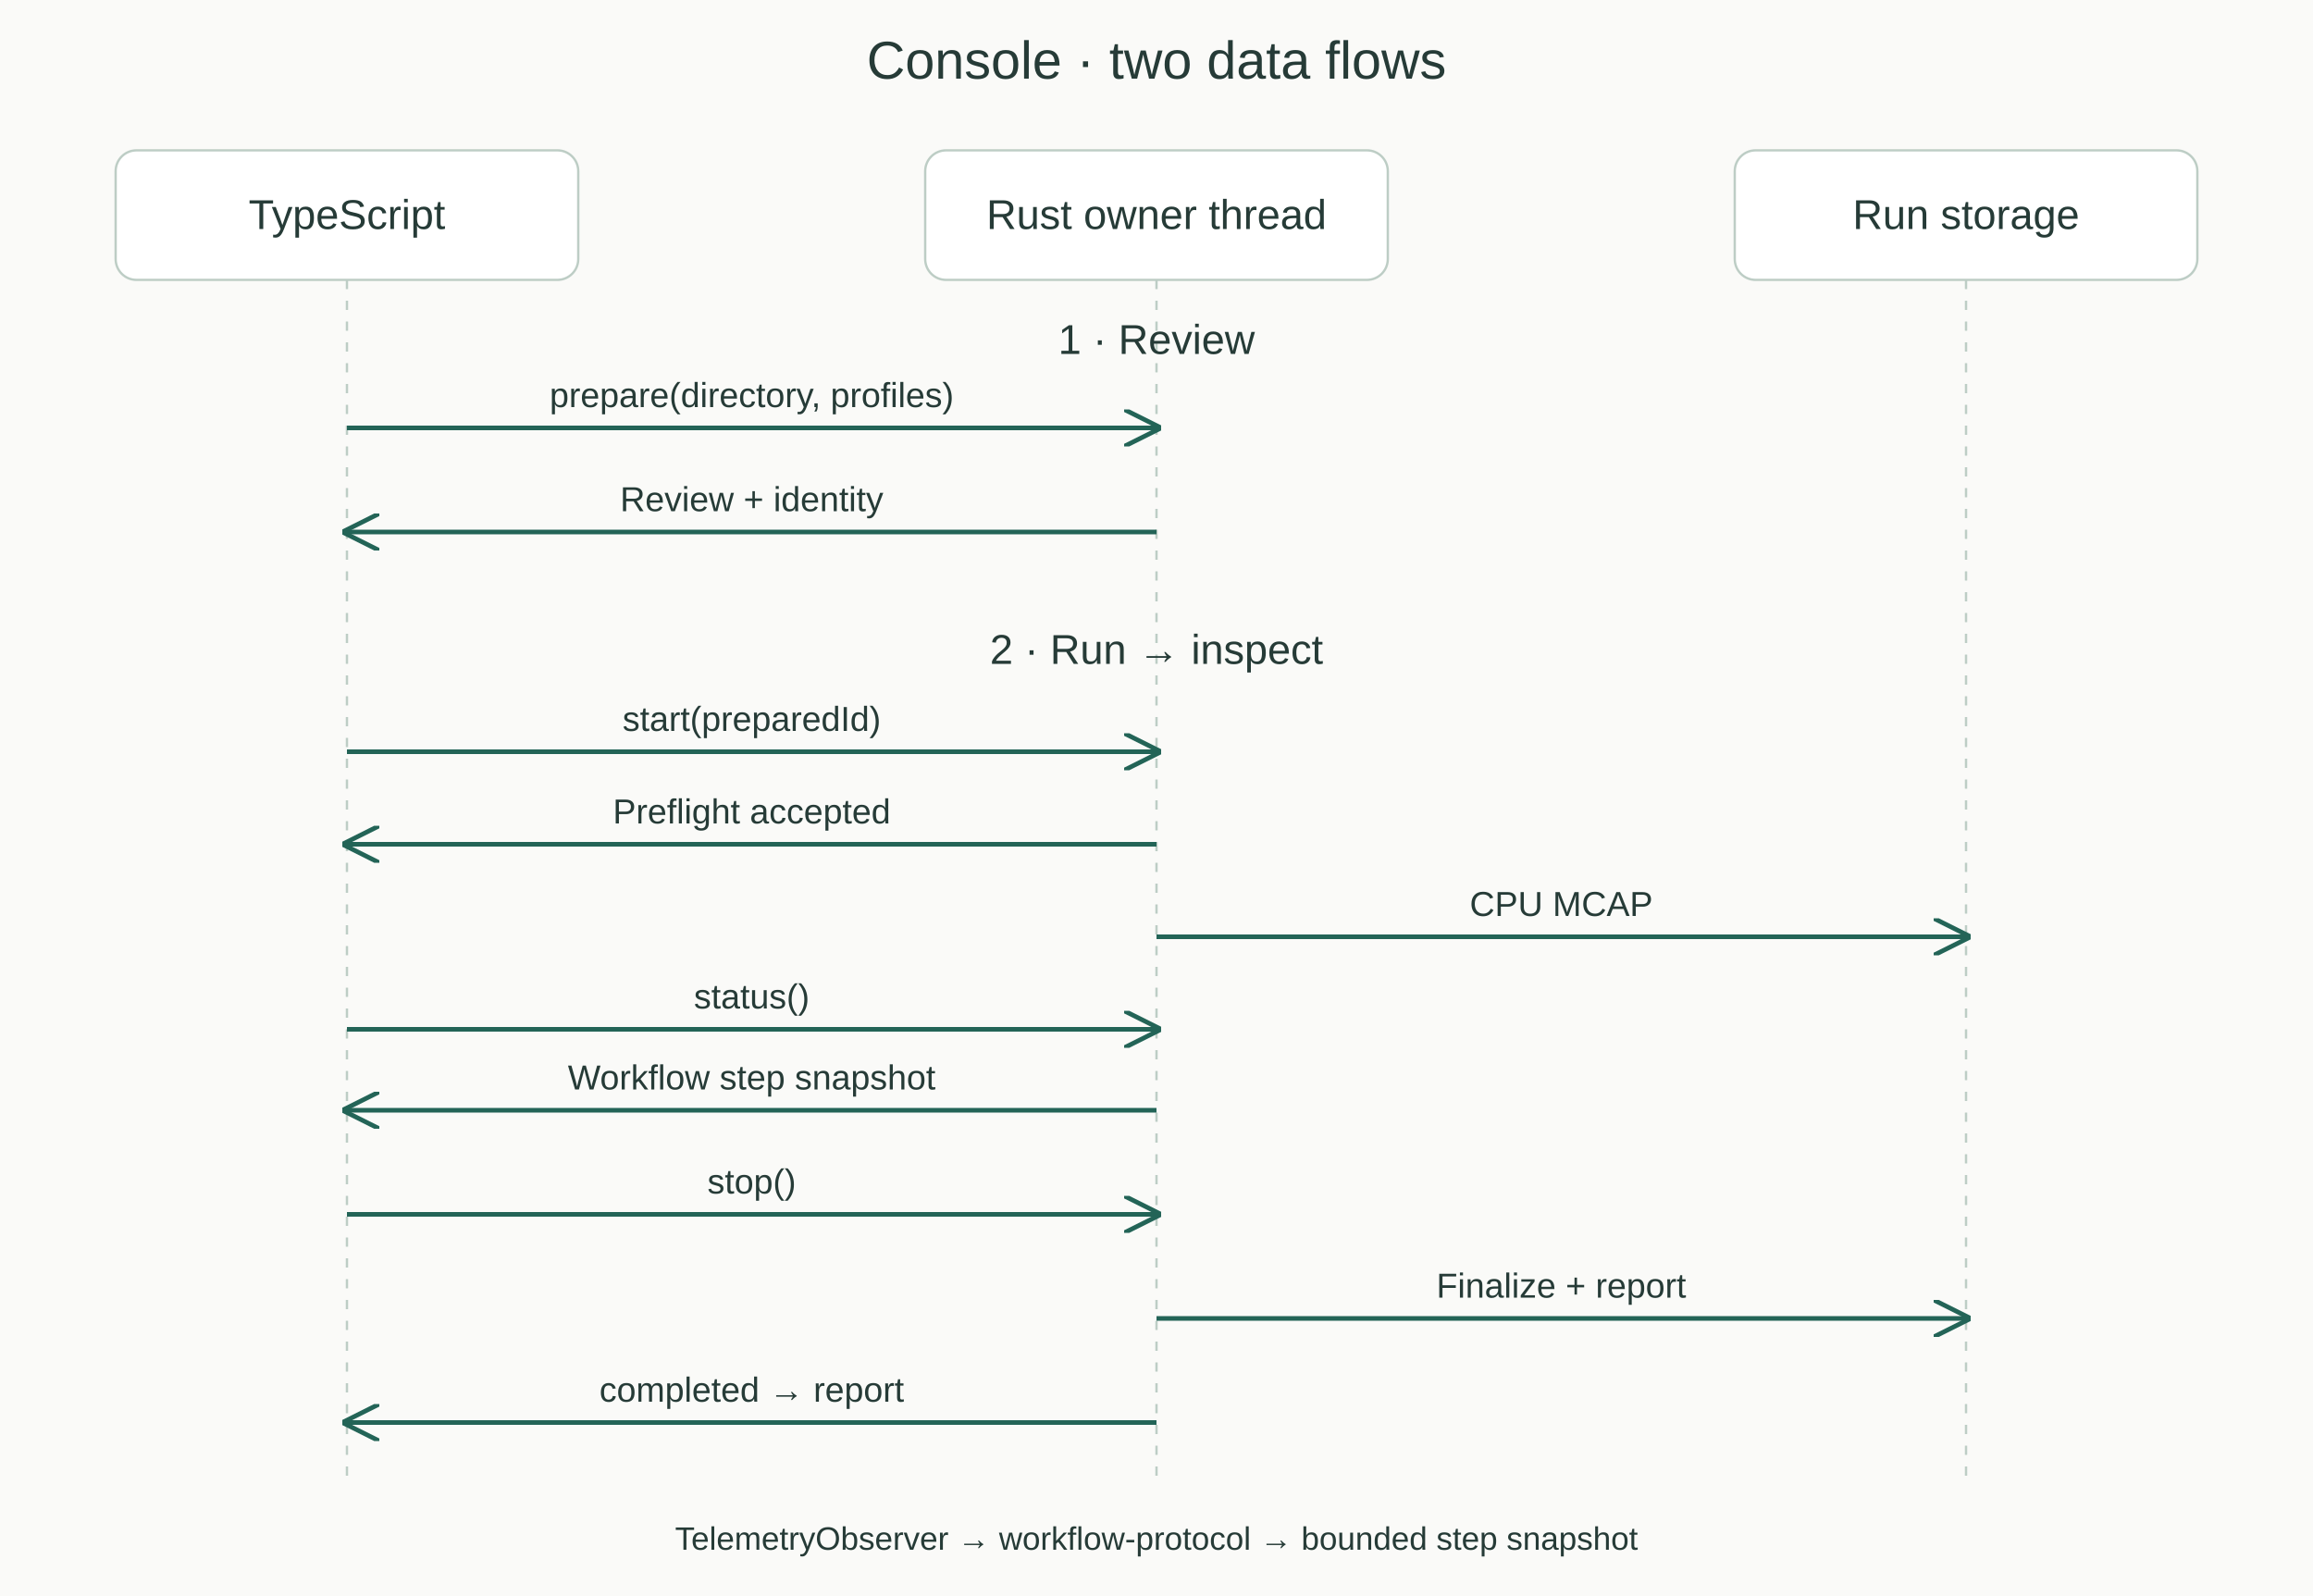
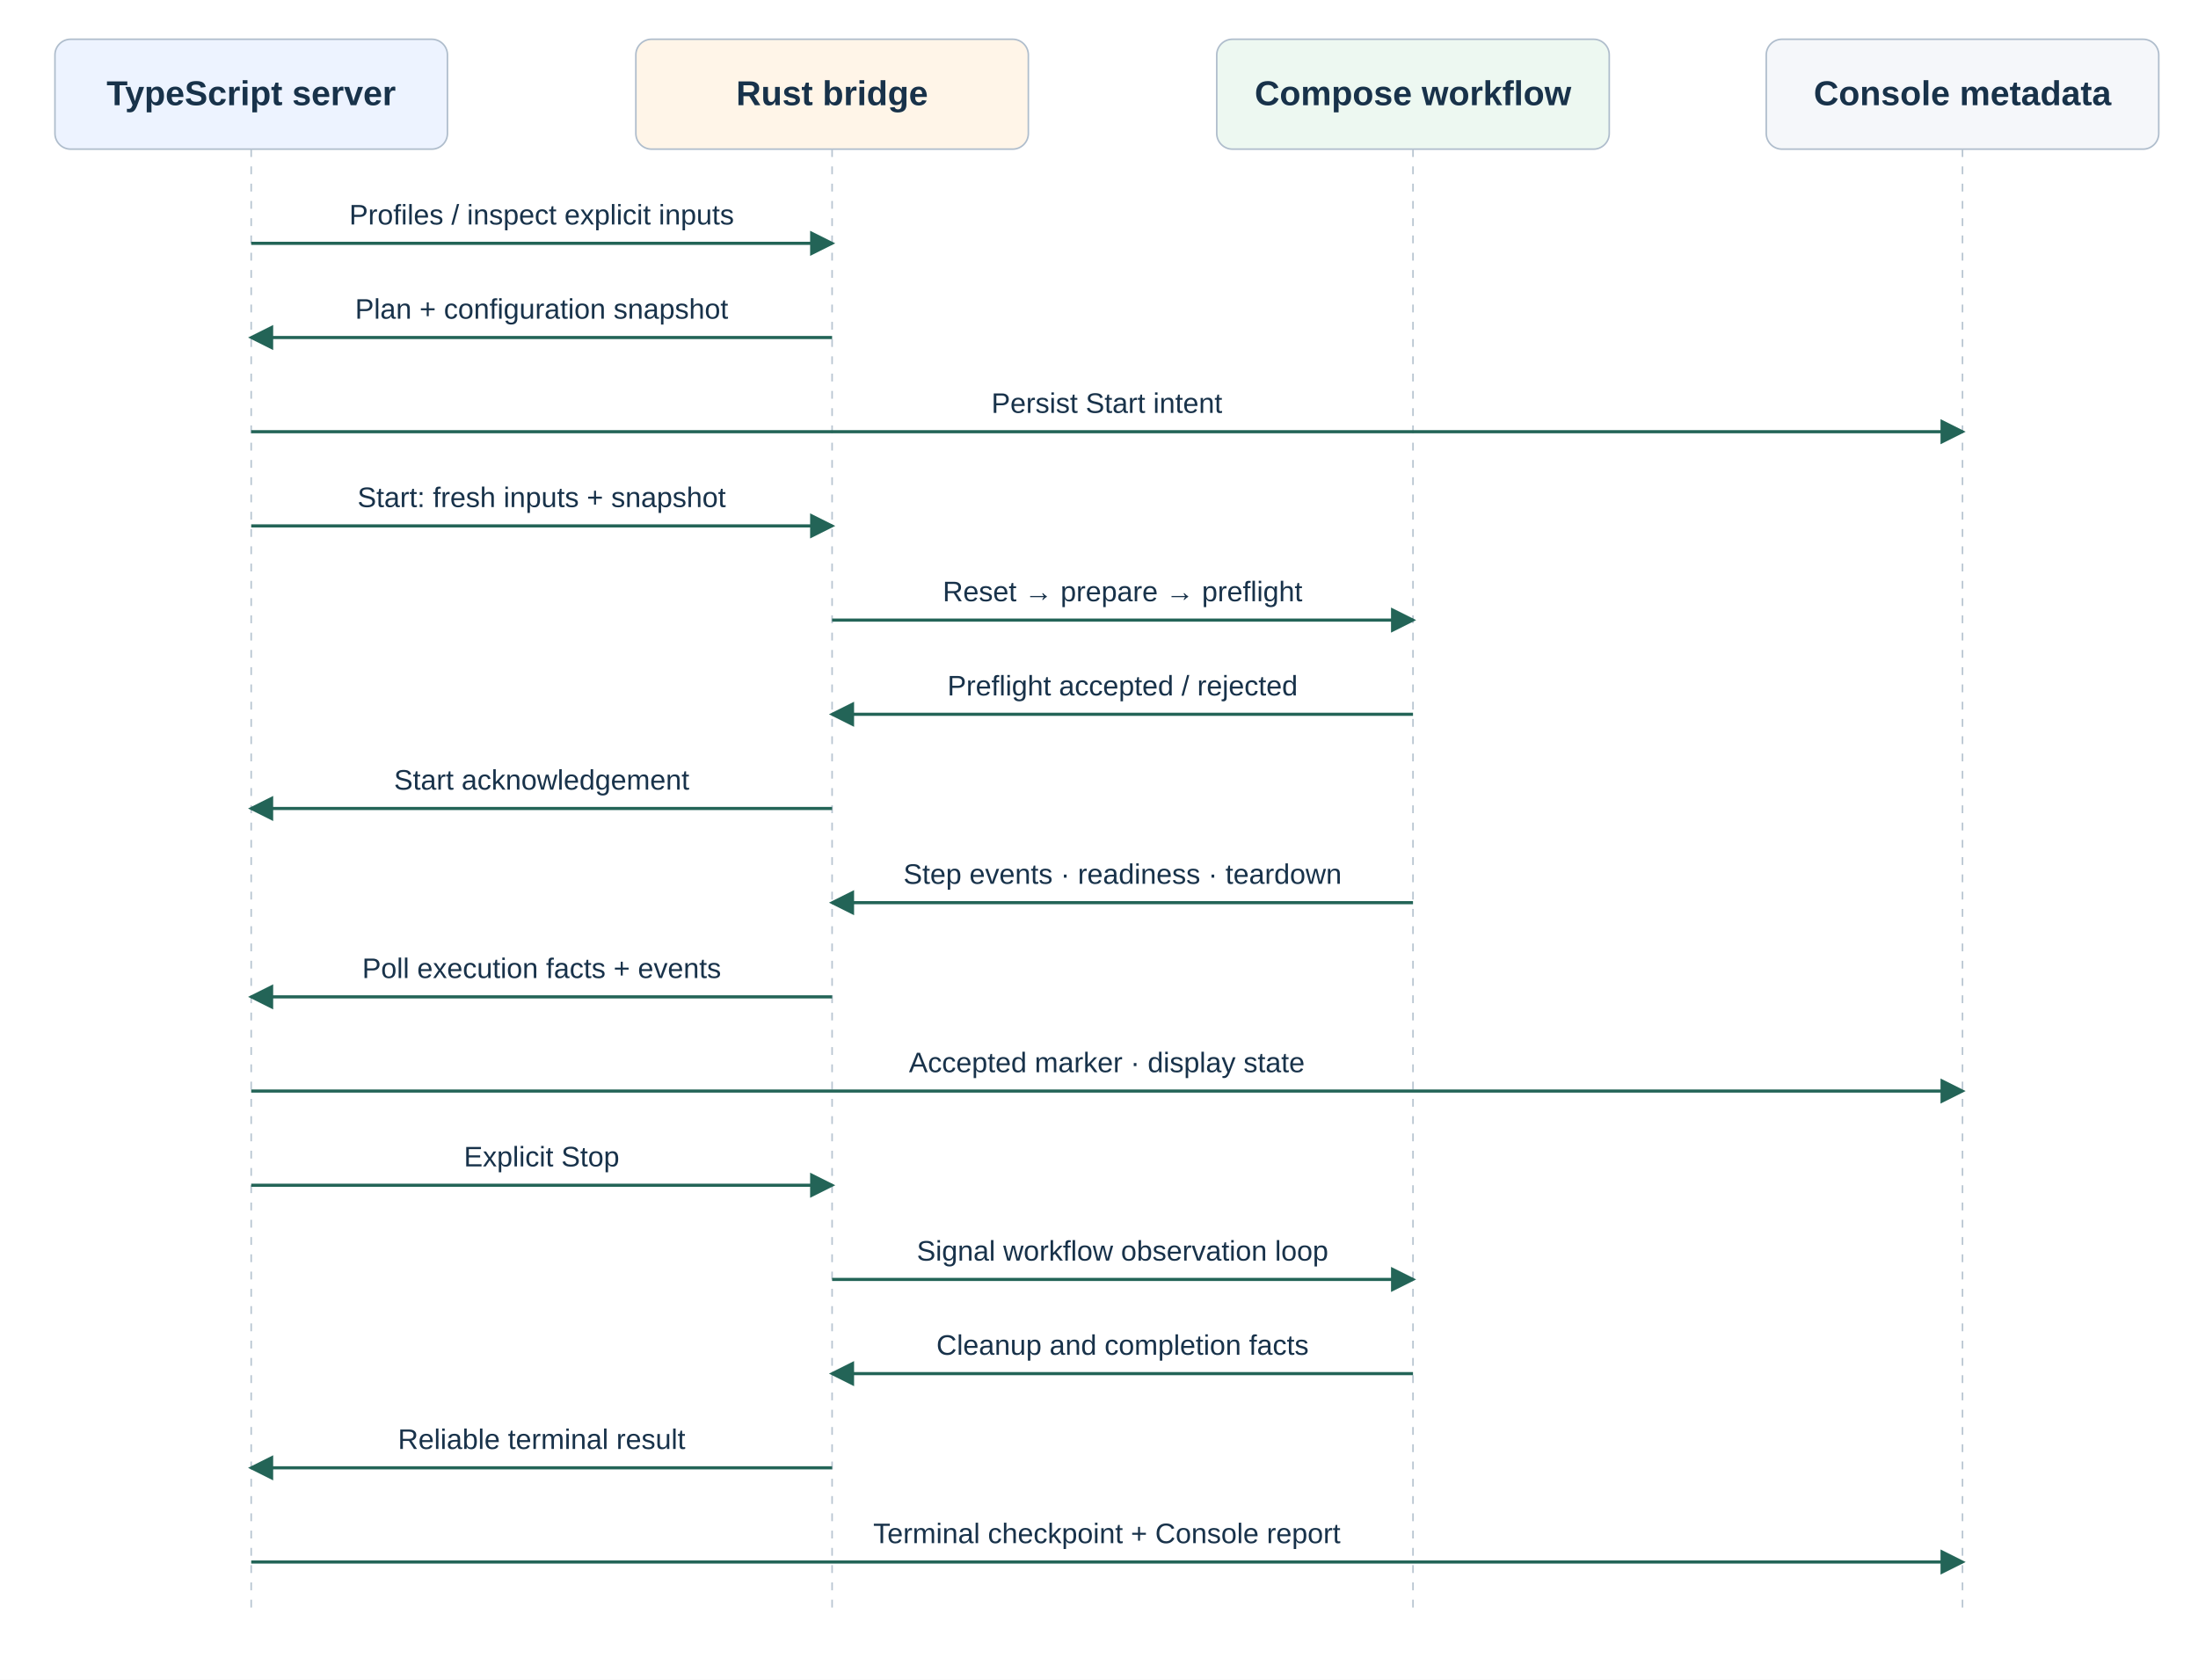
- <svg xmlns="http://www.w3.org/2000/svg" width="1000" height="690" viewBox="0 0 1000 690" role="img">
+ <svg xmlns="http://www.w3.org/2000/svg" width="1400" height="1070" viewBox="0 0 1400 1070" role="img" aria-labelledby="title desc">
  <defs>
    <marker id="a" markerWidth="8" markerHeight="8" refX="7" refY="4" orient="auto">
-       <path d="M0 0L8 4L0 8" fill="none" stroke="#236457" />
+       <path d="M0 0L8 4L0 8" fill="#236457" />
    </marker>
+     <style>text{font:18px Arial,sans-serif;fill:#18324a}.heading{font-size:22px;font-weight:bold}.flow{fill:none;stroke:#236457;stroke-width:2;marker-end:url(#a)}.life{stroke:#b8c5d1;stroke-dasharray:5 6}</style>
  </defs>
-   <rect width="100%" height="100%" fill="#fafaf8" />
-   <text x="500.0" y="34" text-anchor="middle" font-family="Arial,sans-serif" font-size="23" fill="#263b37">Console · two data flows</text>
-   <rect x="50" y="65" width="200" height="56" rx="9" fill="#fff" stroke="#bdcdc5" />
-   <text x="150.0" y="99" text-anchor="middle" font-family="Arial,sans-serif" font-size="18" fill="#263b37">TypeScript</text>
-   <path d="M150 121V640" stroke="#bdcdc5" stroke-dasharray="4 5" />
-   <rect x="400" y="65" width="200" height="56" rx="9" fill="#fff" stroke="#bdcdc5" />
-   <text x="500.0" y="99" text-anchor="middle" font-family="Arial,sans-serif" font-size="18" fill="#263b37">Rust owner thread</text>
-   <path d="M500 121V640" stroke="#bdcdc5" stroke-dasharray="4 5" />
-   <rect x="750" y="65" width="200" height="56" rx="9" fill="#fff" stroke="#bdcdc5" />
-   <text x="850.0" y="99" text-anchor="middle" font-family="Arial,sans-serif" font-size="18" fill="#263b37">Run storage</text>
-   <path d="M850 121V640" stroke="#bdcdc5" stroke-dasharray="4 5" />
-   <text x="500" y="153" text-anchor="middle" font-family="Arial,sans-serif" font-size="18" fill="#263b37">1 · Review</text>
-   <path d="M150 185H500" fill="none" stroke="#236457" stroke-width="2" marker-end="url(#a)" />
-   <text x="325" y="176" text-anchor="middle" font-family="Arial,sans-serif" font-size="15" fill="#263b37">prepare(directory, profiles)</text>
-   <path d="M500 230H150" fill="none" stroke="#236457" stroke-width="2" marker-end="url(#a)" />
-   <text x="325" y="221" text-anchor="middle" font-family="Arial,sans-serif" font-size="15" fill="#263b37">Review + identity</text>
-   <text x="500" y="287" text-anchor="middle" font-family="Arial,sans-serif" font-size="18" fill="#263b37">2 · Run → inspect</text>
-   <path d="M150 325H500" fill="none" stroke="#236457" stroke-width="2" marker-end="url(#a)" />
-   <text x="325" y="316" text-anchor="middle" font-family="Arial,sans-serif" font-size="15" fill="#263b37">start(preparedId)</text>
-   <path d="M500 365H150" fill="none" stroke="#236457" stroke-width="2" marker-end="url(#a)" />
-   <text x="325" y="356" text-anchor="middle" font-family="Arial,sans-serif" font-size="15" fill="#263b37">Preflight accepted</text>
-   <path d="M500 405H850" fill="none" stroke="#236457" stroke-width="2" marker-end="url(#a)" />
-   <text x="675" y="396" text-anchor="middle" font-family="Arial,sans-serif" font-size="15" fill="#263b37">CPU MCAP</text>
-   <path d="M150 445H500" fill="none" stroke="#236457" stroke-width="2" marker-end="url(#a)" />
-   <text x="325" y="436" text-anchor="middle" font-family="Arial,sans-serif" font-size="15" fill="#263b37">status()</text>
-   <path d="M500 480H150" fill="none" stroke="#236457" stroke-width="2" marker-end="url(#a)" />
-   <text x="325" y="471" text-anchor="middle" font-family="Arial,sans-serif" font-size="15" fill="#263b37">Workflow step snapshot</text>
-   <path d="M150 525H500" fill="none" stroke="#236457" stroke-width="2" marker-end="url(#a)" />
-   <text x="325" y="516" text-anchor="middle" font-family="Arial,sans-serif" font-size="15" fill="#263b37">stop()</text>
-   <path d="M500 570H850" fill="none" stroke="#236457" stroke-width="2" marker-end="url(#a)" />
-   <text x="675" y="561" text-anchor="middle" font-family="Arial,sans-serif" font-size="15" fill="#263b37">Finalize + report</text>
-   <path d="M500 615H150" fill="none" stroke="#236457" stroke-width="2" marker-end="url(#a)" />
-   <text x="325" y="606" text-anchor="middle" font-family="Arial,sans-serif" font-size="15" fill="#263b37">completed → report</text>
-   <text x="500" y="670" text-anchor="middle" font-family="Arial,sans-serif" font-size="14" fill="#263b37">TelemetryObserver → workflow-protocol → bounded step snapshot</text>
+   <rect width="1400" height="1070" fill="white" />
+   <rect x="35" y="25" width="250" height="70" rx="10" fill="#edf3ff" stroke="#afbdcc" />
+   <text x="160" y="67" text-anchor="middle" class="heading">TypeScript server</text>
+   <rect x="405" y="25" width="250" height="70" rx="10" fill="#fff5e8" stroke="#afbdcc" />
+   <text x="530" y="67" text-anchor="middle" class="heading">Rust bridge</text>
+   <rect x="775" y="25" width="250" height="70" rx="10" fill="#edf8f1" stroke="#afbdcc" />
+   <text x="900" y="67" text-anchor="middle" class="heading">Compose workflow</text>
+   <rect x="1125" y="25" width="250" height="70" rx="10" fill="#f5f7fa" stroke="#afbdcc" />
+   <text x="1250" y="67" text-anchor="middle" class="heading">Console metadata</text>
+   <path d="M160 95V1030M530 95V1030M900 95V1030M1250 95V1030" class="life" />
+   <path d="M160 155H530" class="flow" />
+   <text x="345" y="143" text-anchor="middle">Profiles / inspect explicit inputs</text>
+   <path d="M530 215H160" class="flow" />
+   <text x="345" y="203" text-anchor="middle">Plan + configuration snapshot</text>
+   <path d="M160 275H1250" class="flow" />
+   <text x="705" y="263" text-anchor="middle">Persist Start intent</text>
+   <path d="M160 335H530" class="flow" />
+   <text x="345" y="323" text-anchor="middle">Start: fresh inputs + snapshot</text>
+   <path d="M530 395H900" class="flow" />
+   <text x="715" y="383" text-anchor="middle">Reset → prepare → preflight</text>
+   <path d="M900 455H530" class="flow" />
+   <text x="715" y="443" text-anchor="middle">Preflight accepted / rejected</text>
+   <path d="M530 515H160" class="flow" />
+   <text x="345" y="503" text-anchor="middle">Start acknowledgement</text>
+   <path d="M900 575H530" class="flow" />
+   <text x="715" y="563" text-anchor="middle">Step events · readiness · teardown</text>
+   <path d="M530 635H160" class="flow" />
+   <text x="345" y="623" text-anchor="middle">Poll execution facts + events</text>
+   <path d="M160 695H1250" class="flow" />
+   <text x="705" y="683" text-anchor="middle">Accepted marker · display state</text>
+   <path d="M160 755H530" class="flow" />
+   <text x="345" y="743" text-anchor="middle">Explicit Stop</text>
+   <path d="M530 815H900" class="flow" />
+   <text x="715" y="803" text-anchor="middle">Signal workflow observation loop</text>
+   <path d="M900 875H530" class="flow" />
+   <text x="715" y="863" text-anchor="middle">Cleanup and completion facts</text>
+   <path d="M530 935H160" class="flow" />
+   <text x="345" y="923" text-anchor="middle">Reliable terminal result</text>
+   <path d="M160 995H1250" class="flow" />
+   <text x="705" y="983" text-anchor="middle">Terminal checkpoint + Console report</text>
</svg>
